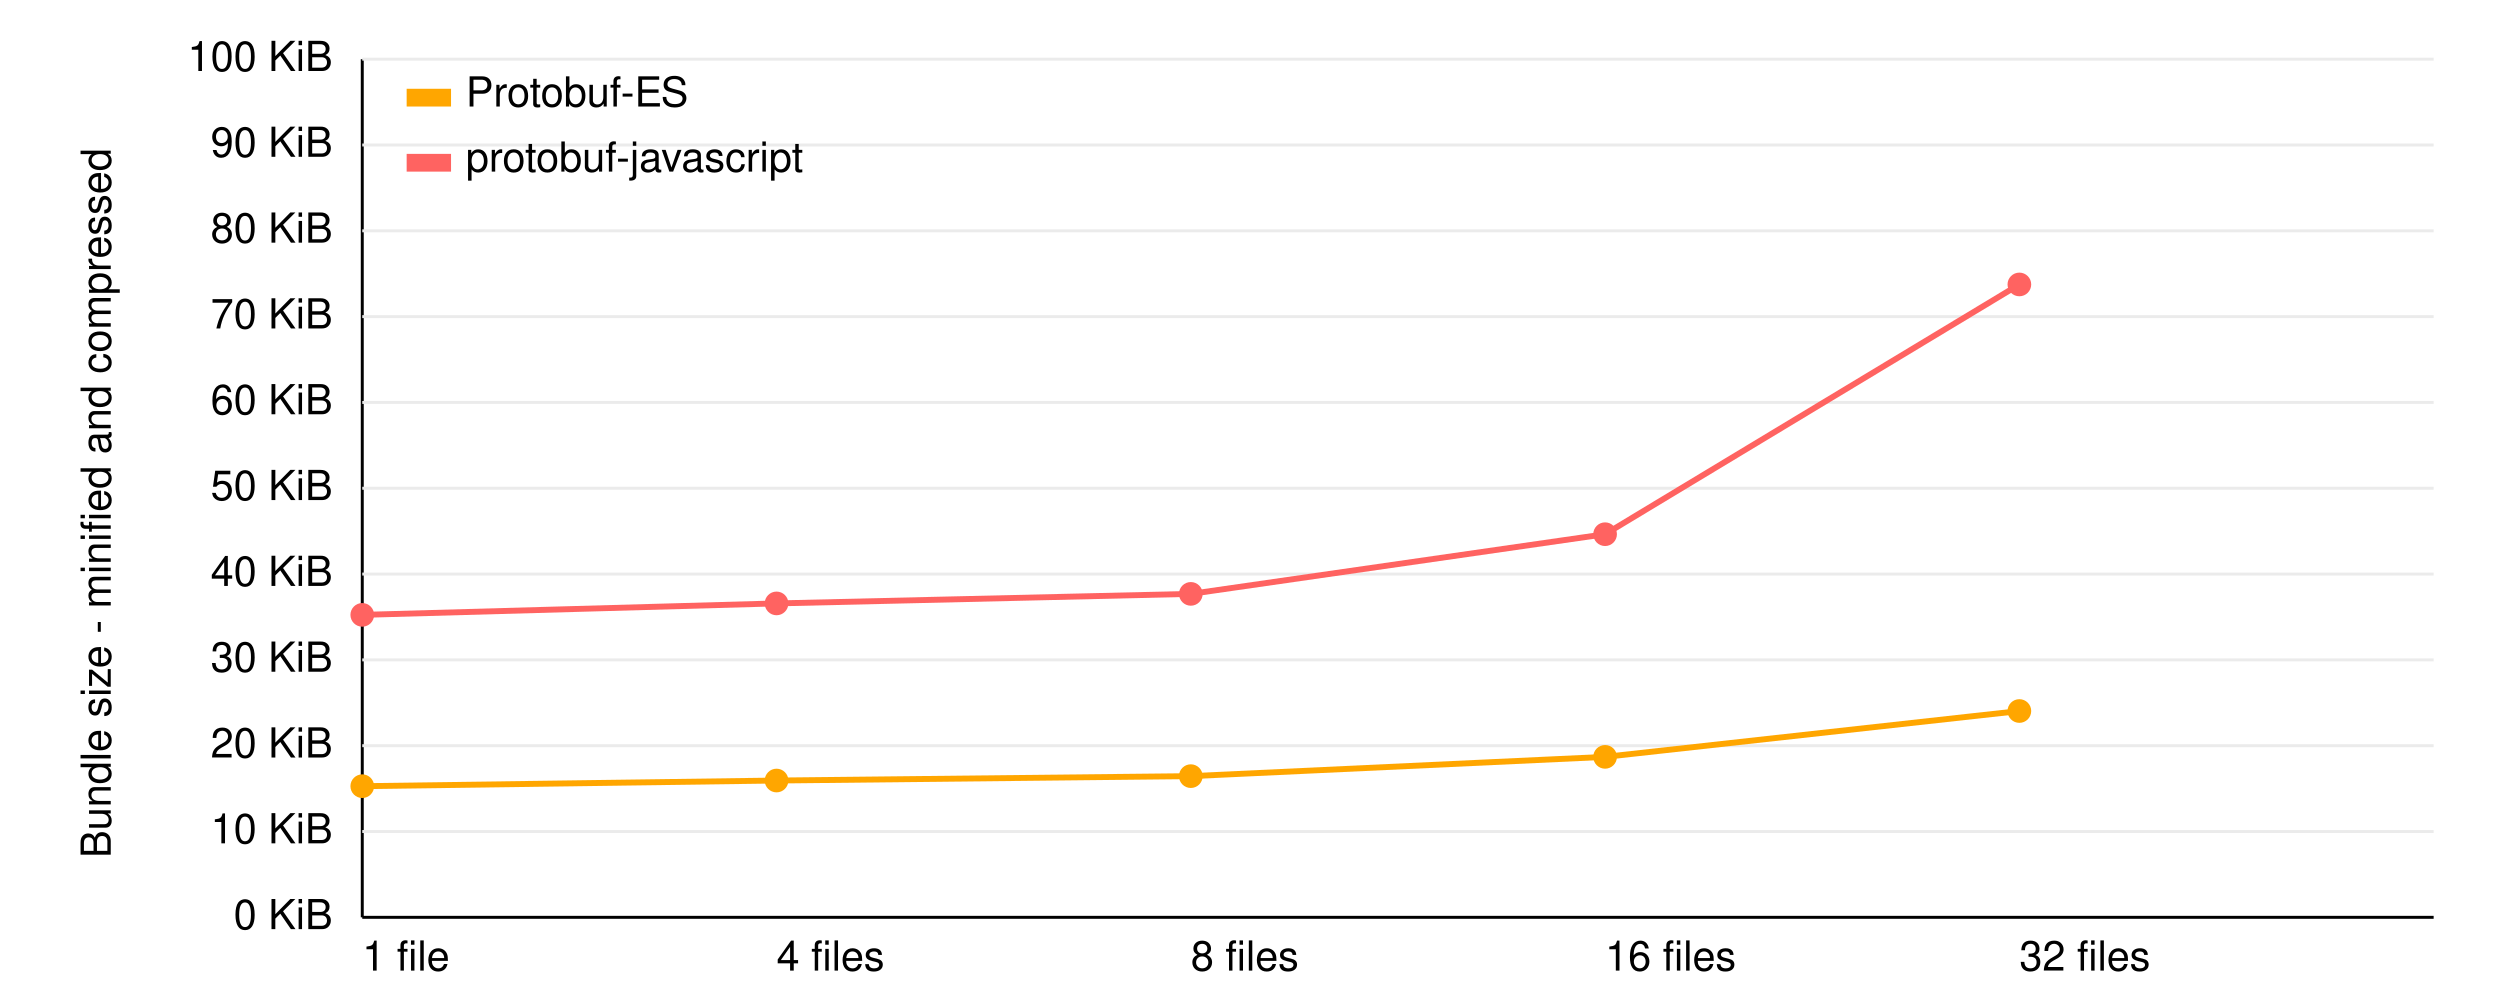
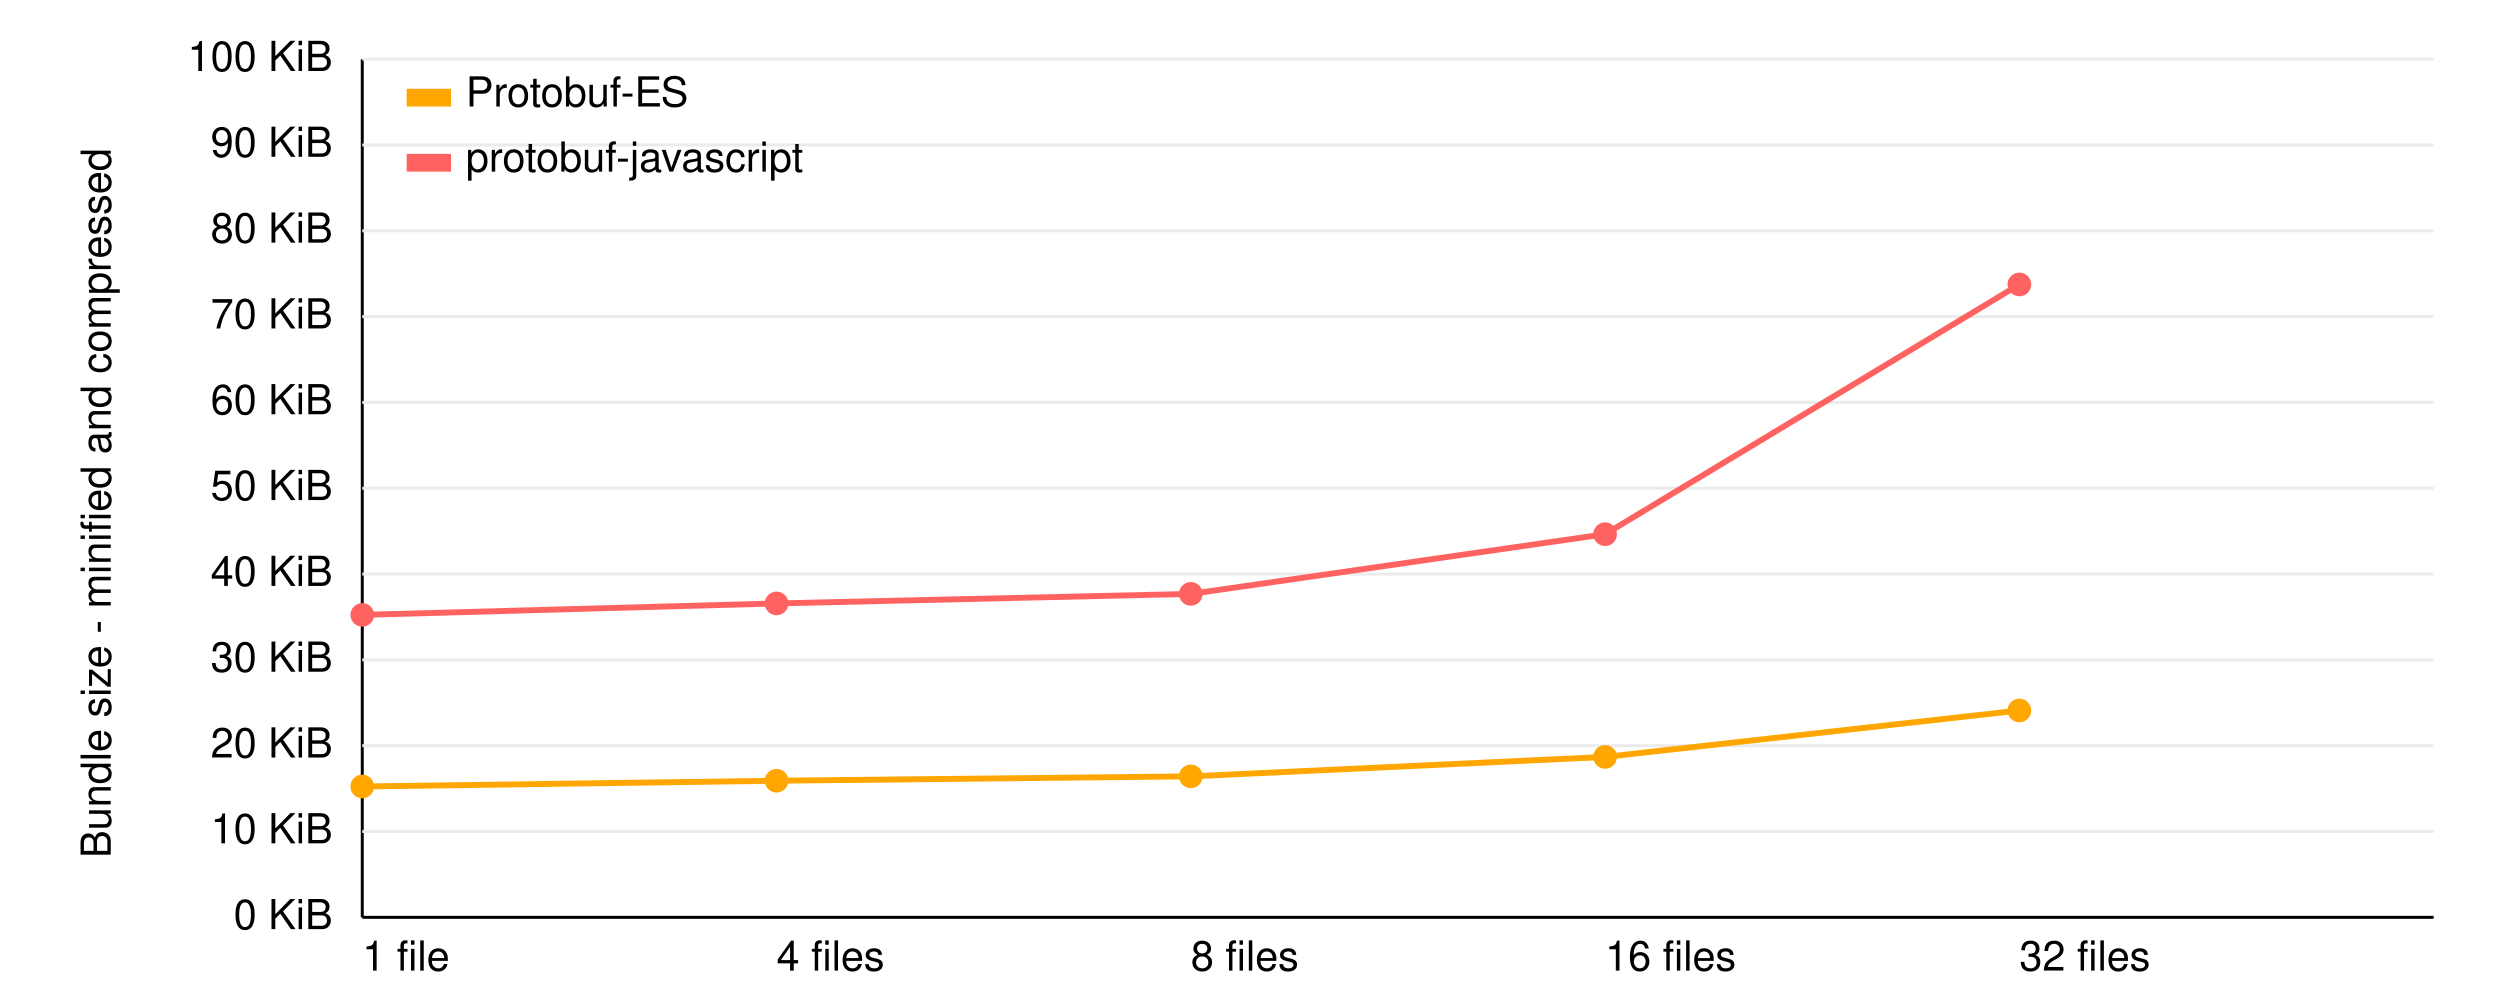
<svg xmlns="http://www.w3.org/2000/svg" version="1.1" width="820px" height="330px" viewBox="0 0 820 340" class="chart">
  <style>
      
      text {
        font: 14px Verdana, Helvetica, Arial, sans-serif;
      }
      
    </style>
  <rect x="-10%" y="-10%" width="120%" height="120%" fill="#ffffff" />
  <g transform="translate(110,310)">
    <line y1="0" x2="700" stroke="black" />
    <text x="0" y="18" text-anchor="start">1 file</text>
    <text x="140" y="18" text-anchor="start">4 files</text>
    <text x="280" y="18" text-anchor="start">8 files</text>
    <text x="420" y="18" text-anchor="start">16 files</text>
    <text x="560" y="18" text-anchor="start">32 files</text>
  </g>
  <g transform="translate(110, 20)">
    <line x1="0" x2="0" y1="0" y2="290" stroke="black" />
    <g transform="rotate(-90), translate(-150,-85)">
      <text text-anchor="middle">Bundle size - minified and compressed</text>
    </g>
    <text x="-10" y="4" text-anchor="end">100 KiB</text>
    <line x1="0" x2="700" y1="0" y2="0" stroke="#ebebeb" />
    <text x="-10" y="33" text-anchor="end">90 KiB</text>
    <line x1="0" x2="700" y1="29" y2="29" stroke="#ebebeb" />
    <text x="-10" y="62" text-anchor="end">80 KiB</text>
    <line x1="0" x2="700" y1="58" y2="58" stroke="#ebebeb" />
    <text x="-10" y="91" text-anchor="end">70 KiB</text>
    <line x1="0" x2="700" y1="87" y2="87" stroke="#ebebeb" />
    <text x="-10" y="120" text-anchor="end">60 KiB</text>
    <line x1="0" x2="700" y1="116" y2="116" stroke="#ebebeb" />
    <text x="-10" y="149" text-anchor="end">50 KiB</text>
    <line x1="0" x2="700" y1="145" y2="145" stroke="#ebebeb" />
    <text x="-10" y="178" text-anchor="end">40 KiB</text>
    <line x1="0" x2="700" y1="174" y2="174" stroke="#ebebeb" />
    <text x="-10" y="207" text-anchor="end">30 KiB</text>
    <line x1="0" x2="700" y1="203" y2="203" stroke="#ebebeb" />
    <text x="-10" y="236" text-anchor="end">20 KiB</text>
    <line x1="0" x2="700" y1="232" y2="232" stroke="#ebebeb" />
    <text x="-10" y="265" text-anchor="end">10 KiB</text>
    <line x1="0" x2="700" y1="261" y2="261" stroke="#ebebeb" />
    <text x="-10" y="294" text-anchor="end">0 KiB</text>
  </g>
  <g transform="translate(110, 20)">
-     <polyline fill="none" stroke="#ffa600" stroke-width="2" points="0,245.682 140,243.773 280,242.289 420,235.775 560,220.281">
+     <polyline fill="none" stroke="#ffa600" stroke-width="2" points="0,245.786 140,243.838 280,242.357 420,235.792 560,220.097">
    </polyline>
-     <circle cx="0" cy="245.682" r="4" fill="#ffa600" />
-     <circle cx="140" cy="243.773" r="4" fill="#ffa600" />
-     <circle cx="280" cy="242.289" r="4" fill="#ffa600" />
-     <circle cx="420" cy="235.775" r="4" fill="#ffa600" />
-     <circle cx="560" cy="220.281" r="4" fill="#ffa600" />
+     <circle cx="0" cy="245.786" r="4" fill="#ffa600" />
+     <circle cx="140" cy="243.838" r="4" fill="#ffa600" />
+     <circle cx="280" cy="242.357" r="4" fill="#ffa600" />
+     <circle cx="420" cy="235.792" r="4" fill="#ffa600" />
+     <circle cx="560" cy="220.097" r="4" fill="#ffa600" />
  </g>
  <g transform="translate(110, 20)">
    <polyline fill="none" stroke="#ff6361" stroke-width="2" points="0,187.789 140,183.918 280,180.695 420,160.528 560,76.125">
    </polyline>
    <circle cx="0" cy="187.789" r="4" fill="#ff6361" />
    <circle cx="140" cy="183.918" r="4" fill="#ff6361" />
    <circle cx="280" cy="180.695" r="4" fill="#ff6361" />
    <circle cx="420" cy="160.528" r="4" fill="#ff6361" />
    <circle cx="560" cy="76.125" r="4" fill="#ff6361" />
  </g>
  <g transform="translate(125, 30)">
    <g transform="translate(0, 0)">
      <rect width="15" height="6" fill="#ffa600" />
      <text x="20" y="6">Protobuf-ES</text>
    </g>
    <g transform="translate(0, 22)">
      <rect width="15" height="6" fill="#ff6361" />
      <text x="20" y="6">protobuf-javascript</text>
    </g>
  </g>
</svg>
